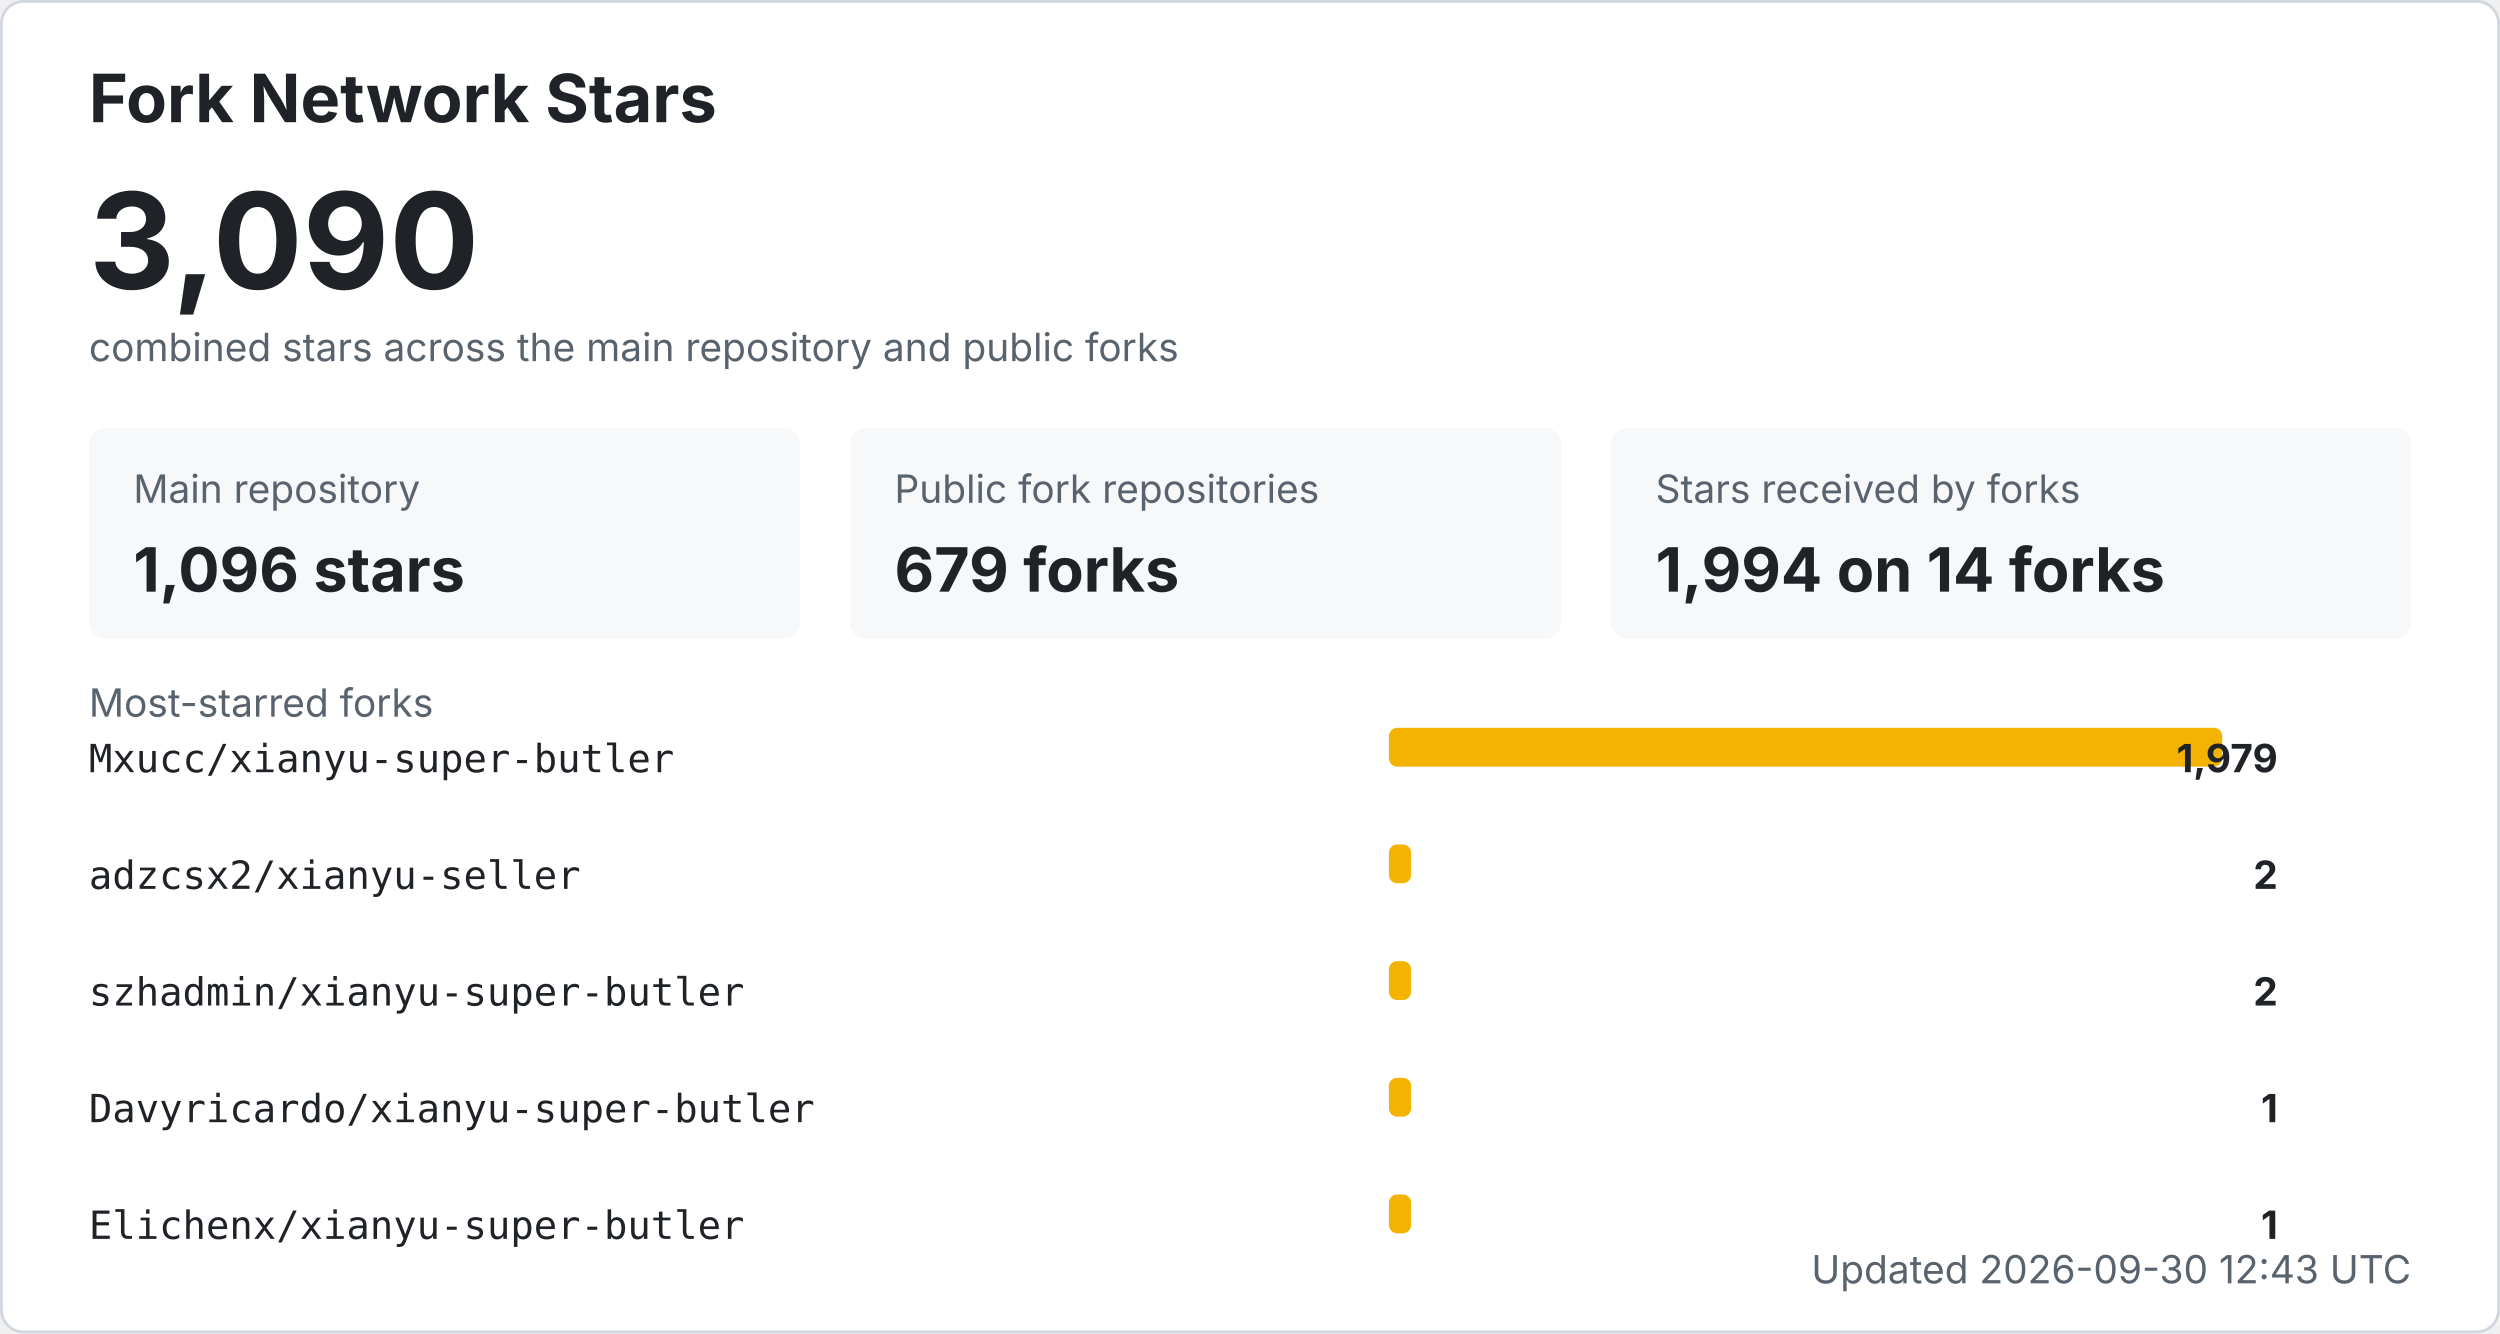
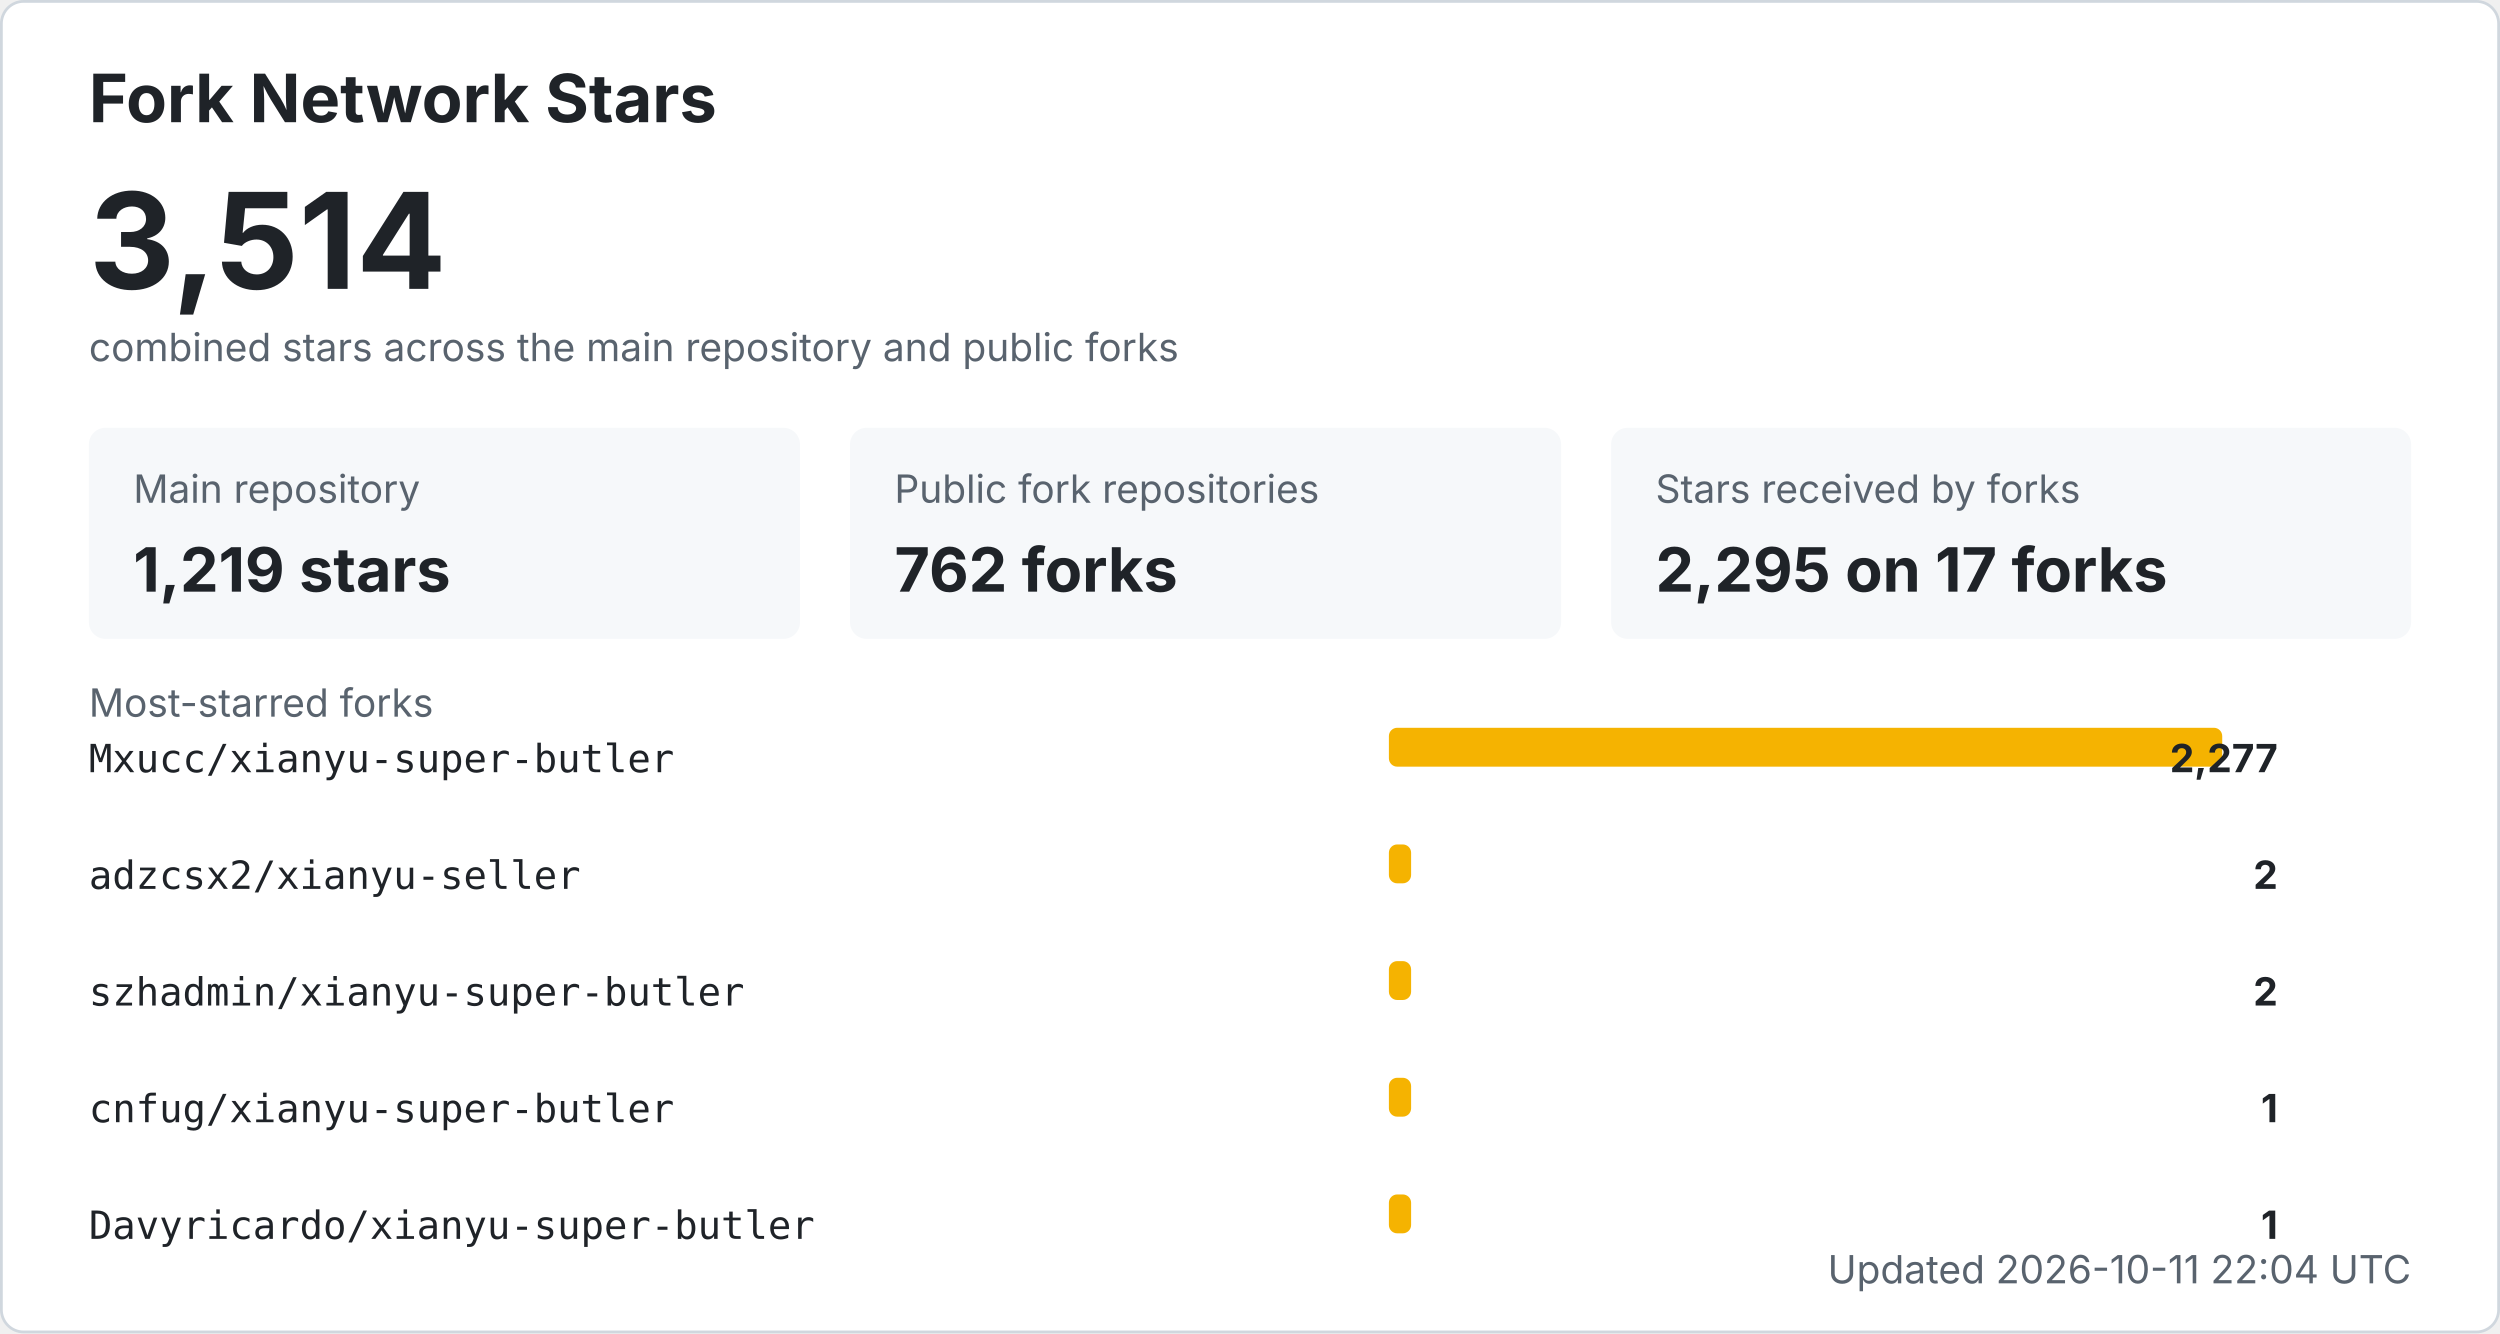
<svg xmlns="http://www.w3.org/2000/svg" width="900" height="480" viewBox="0 0 900 480" role="img" aria-labelledby="title desc">
  <style>
    .bg { fill: #ffffff; stroke: #d0d7de; }
    .title { fill: #1f2328; font: 700 24px -apple-system, BlinkMacSystemFont, "Segoe UI", sans-serif; }
    .total { fill: #1f2328; font: 700 48px -apple-system, BlinkMacSystemFont, "Segoe UI", sans-serif; }
    .label { fill: #59636e; font: 14px -apple-system, BlinkMacSystemFont, "Segoe UI", sans-serif; }
    .metric { fill: #1f2328; font: 700 22px -apple-system, BlinkMacSystemFont, "Segoe UI", sans-serif; }
    .repo { fill: #1f2328; font: 14px ui-monospace, SFMono-Regular, Consolas, monospace; }
    .count { fill: #1f2328; font: 700 14px -apple-system, BlinkMacSystemFont, "Segoe UI", sans-serif; }
    .muted { fill: #59636e; font: 14px -apple-system, BlinkMacSystemFont, "Segoe UI", sans-serif; }
    .card { fill: #f6f8fa; }
    .bar { fill: #f5b301; }
    @media (prefers-color-scheme: dark) {
      .bg { fill: #0d1117; stroke: #30363d; }
      .title, .total, .metric, .repo, .count { fill: #f0f6fc; }
      .label, .muted { fill: #8b949e; }
      .card { fill: #161b22; }
    }
  </style>
  <rect x="0.5" y="0.5" width="899" height="479" rx="8" class="bg" />
  <text x="32" y="44" class="title">Fork Network Stars</text>
-   <text x="32" y="104" class="total">3,090</text>
+   <text x="32" y="104" class="total">3,514</text>
  <text x="32" y="130" class="label">combined stars across the main repository and public forks</text>
  <rect x="32" y="154" width="256" height="76" rx="6" class="card" />
  <text x="48" y="181" class="label">Main repository</text>
-   <text x="48" y="213" class="metric">1,096 stars</text>
+   <text x="48" y="213" class="metric">1,219 stars</text>
  <rect x="306" y="154" width="256" height="76" rx="6" class="card" />
  <text x="322" y="181" class="label">Public fork repositories</text>
-   <text x="322" y="213" class="metric">679 forks</text>
+   <text x="322" y="213" class="metric">762 forks</text>
  <rect x="580" y="154" width="288" height="76" rx="6" class="card" />
  <text x="596" y="181" class="label">Stars received by forks</text>
-   <text x="596" y="213" class="metric">1,994 on 14 forks</text>
+   <text x="596" y="213" class="metric">2,295 on 17 forks</text>
  <text x="32" y="258" class="label">Most-starred forks</text>
  <text x="32" y="278" class="repo">Mxucc/xianyu-super-butler</text>
  <rect x="500" y="262" width="300" height="14" rx="3" class="bar" />
-   <text x="820" y="278" text-anchor="end" class="count">1,979</text>
+   <text x="820" y="278" text-anchor="end" class="count">2,277</text>
  <text x="32" y="320" class="repo">adzcsx2/xianyu-seller</text>
  <rect x="500" y="304" width="8" height="14" rx="3" class="bar" />
  <text x="820" y="320" text-anchor="end" class="count">2</text>
  <text x="32" y="362" class="repo">szhadmin/xianyu-super-butler</text>
  <rect x="500" y="346" width="8" height="14" rx="3" class="bar" />
  <text x="820" y="362" text-anchor="end" class="count">2</text>
-   <text x="32" y="404" class="repo">Davyricardo/xianyu-super-butler</text>
+   <text x="32" y="404" class="repo">cnfug/xianyu-super-butler</text>
  <rect x="500" y="388" width="8" height="14" rx="3" class="bar" />
  <text x="820" y="404" text-anchor="end" class="count">1</text>
-   <text x="32" y="446" class="repo">Elichenx/xianyu-super-butler</text>
+   <text x="32" y="446" class="repo">Davyricardo/xianyu-super-butler</text>
  <rect x="500" y="430" width="8" height="14" rx="3" class="bar" />
  <text x="820" y="446" text-anchor="end" class="count">1</text>
-   <text x="868" y="462" text-anchor="end" class="label">Updated 2026-09-30 12:43 UTC</text>
+   <text x="868" y="462" text-anchor="end" class="label">Updated 2026-10-11 22:04 UTC</text>
</svg>
